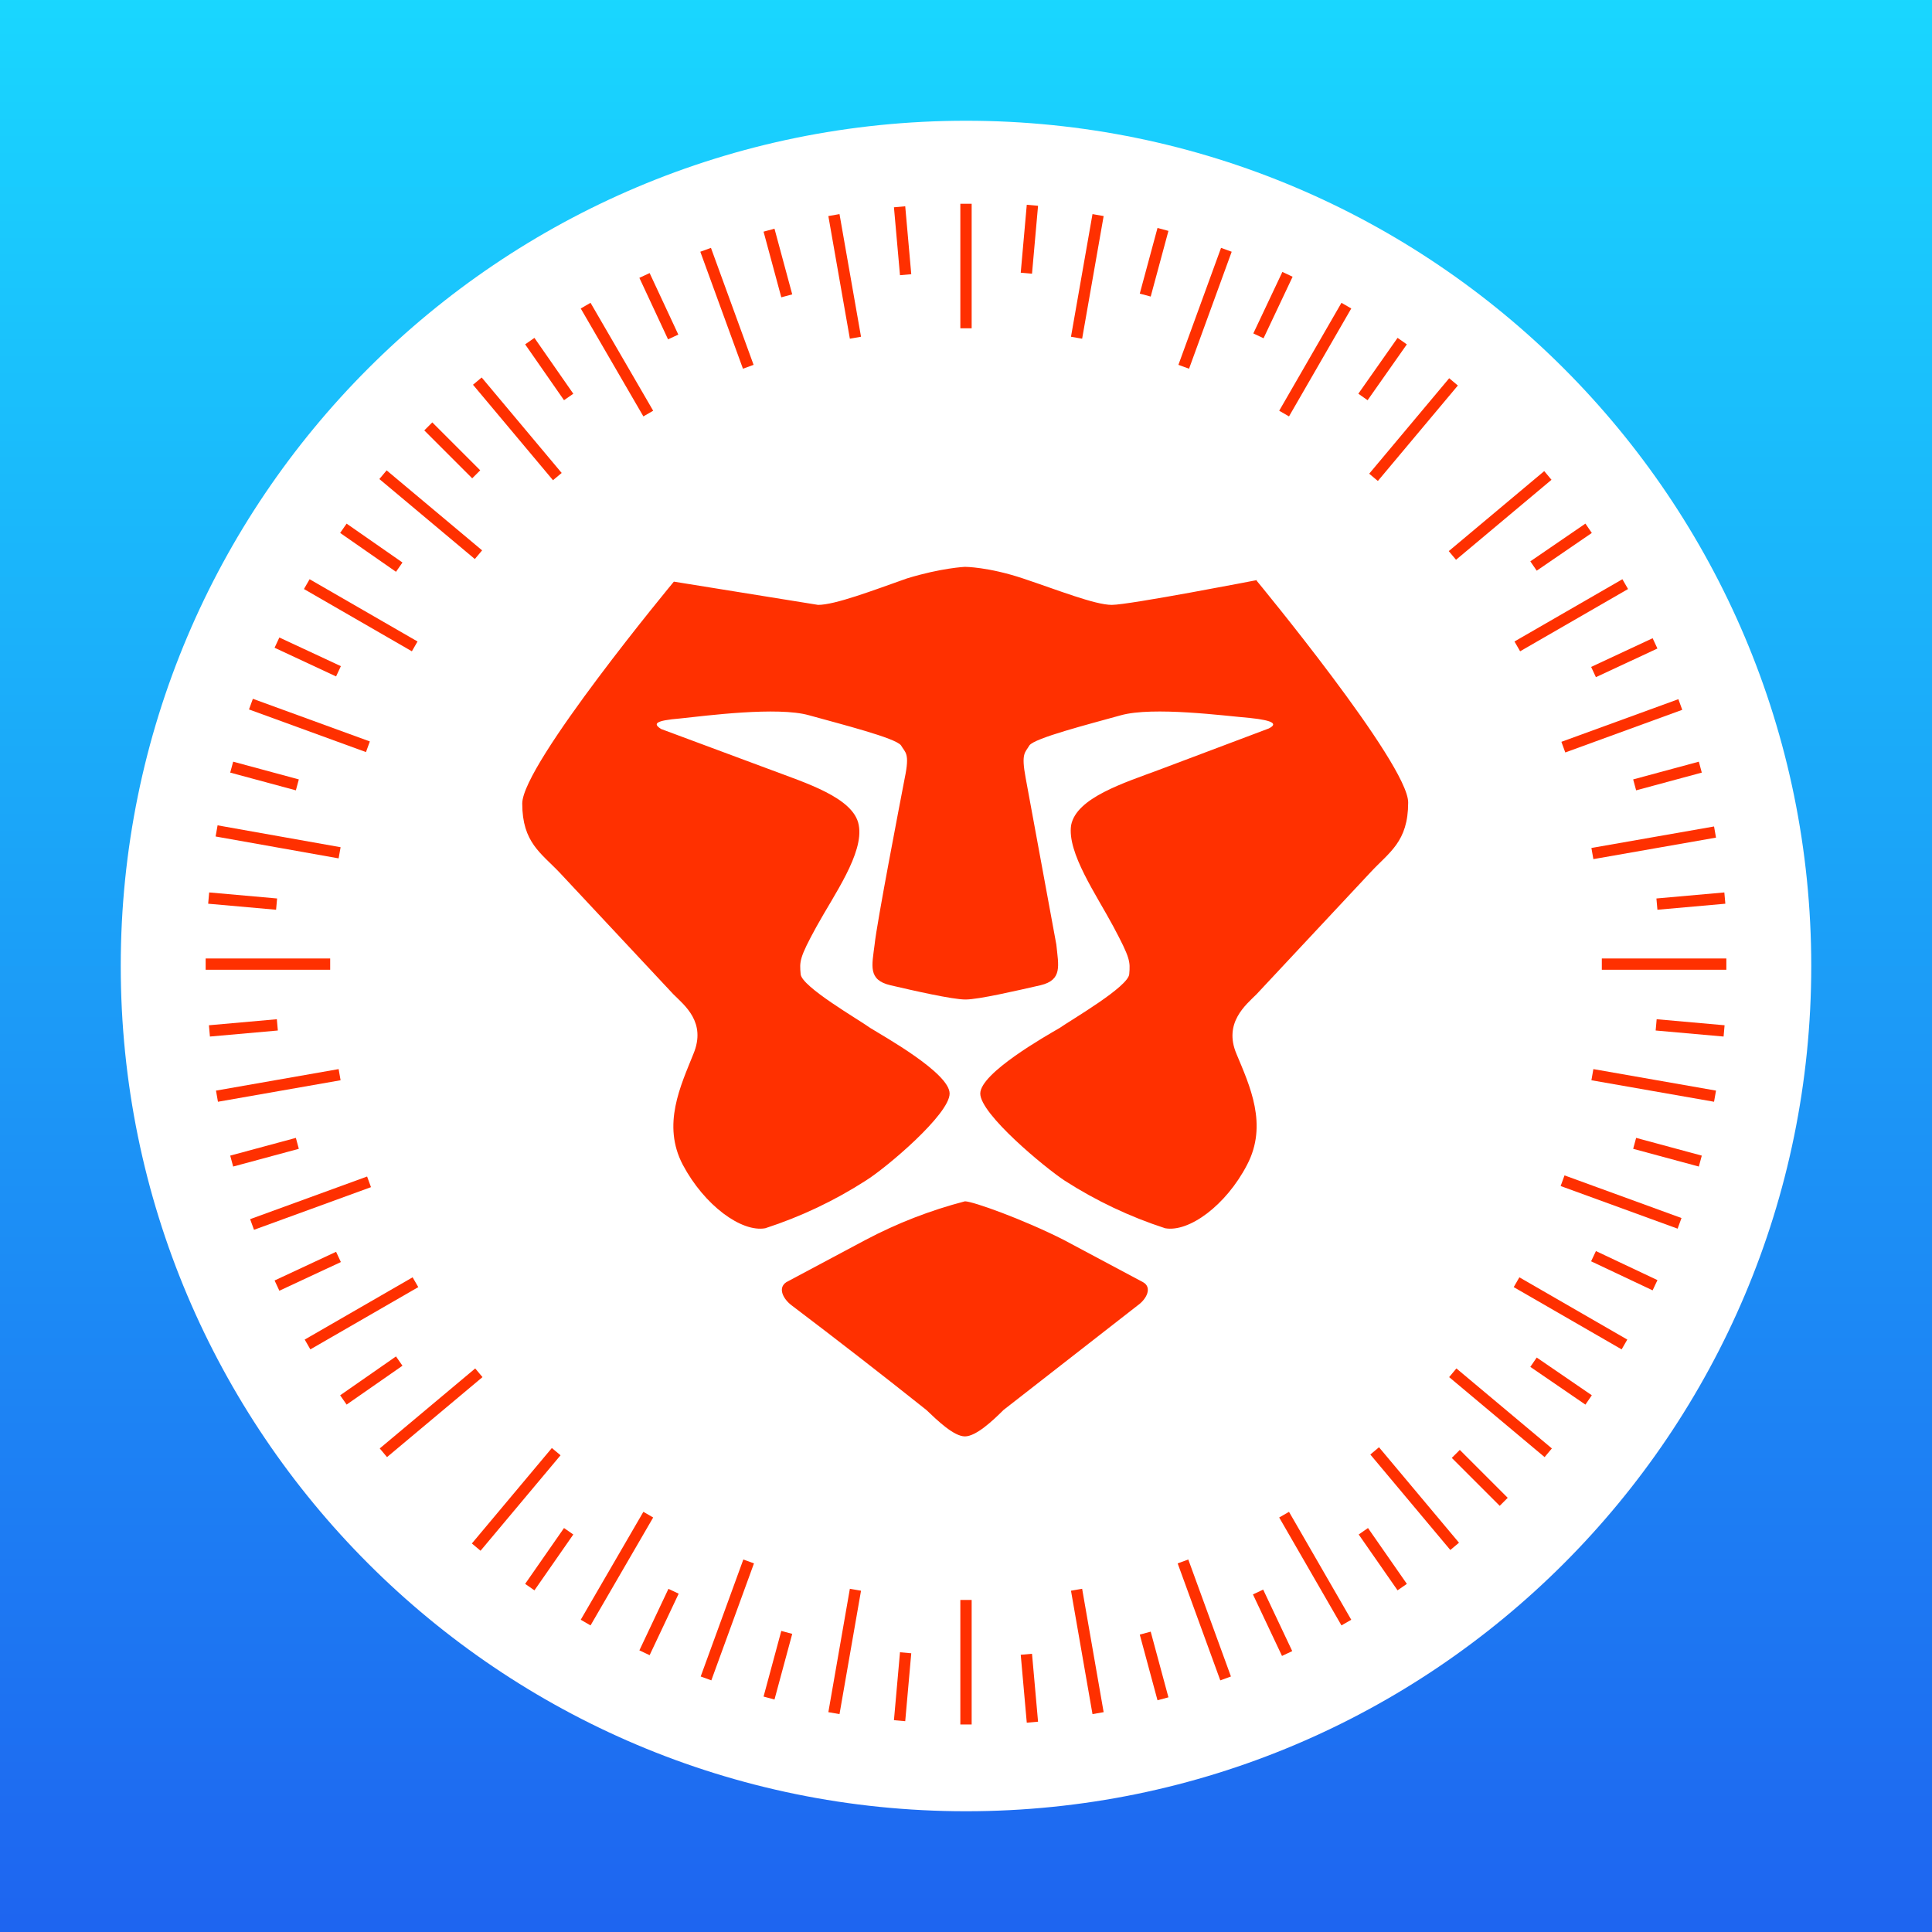
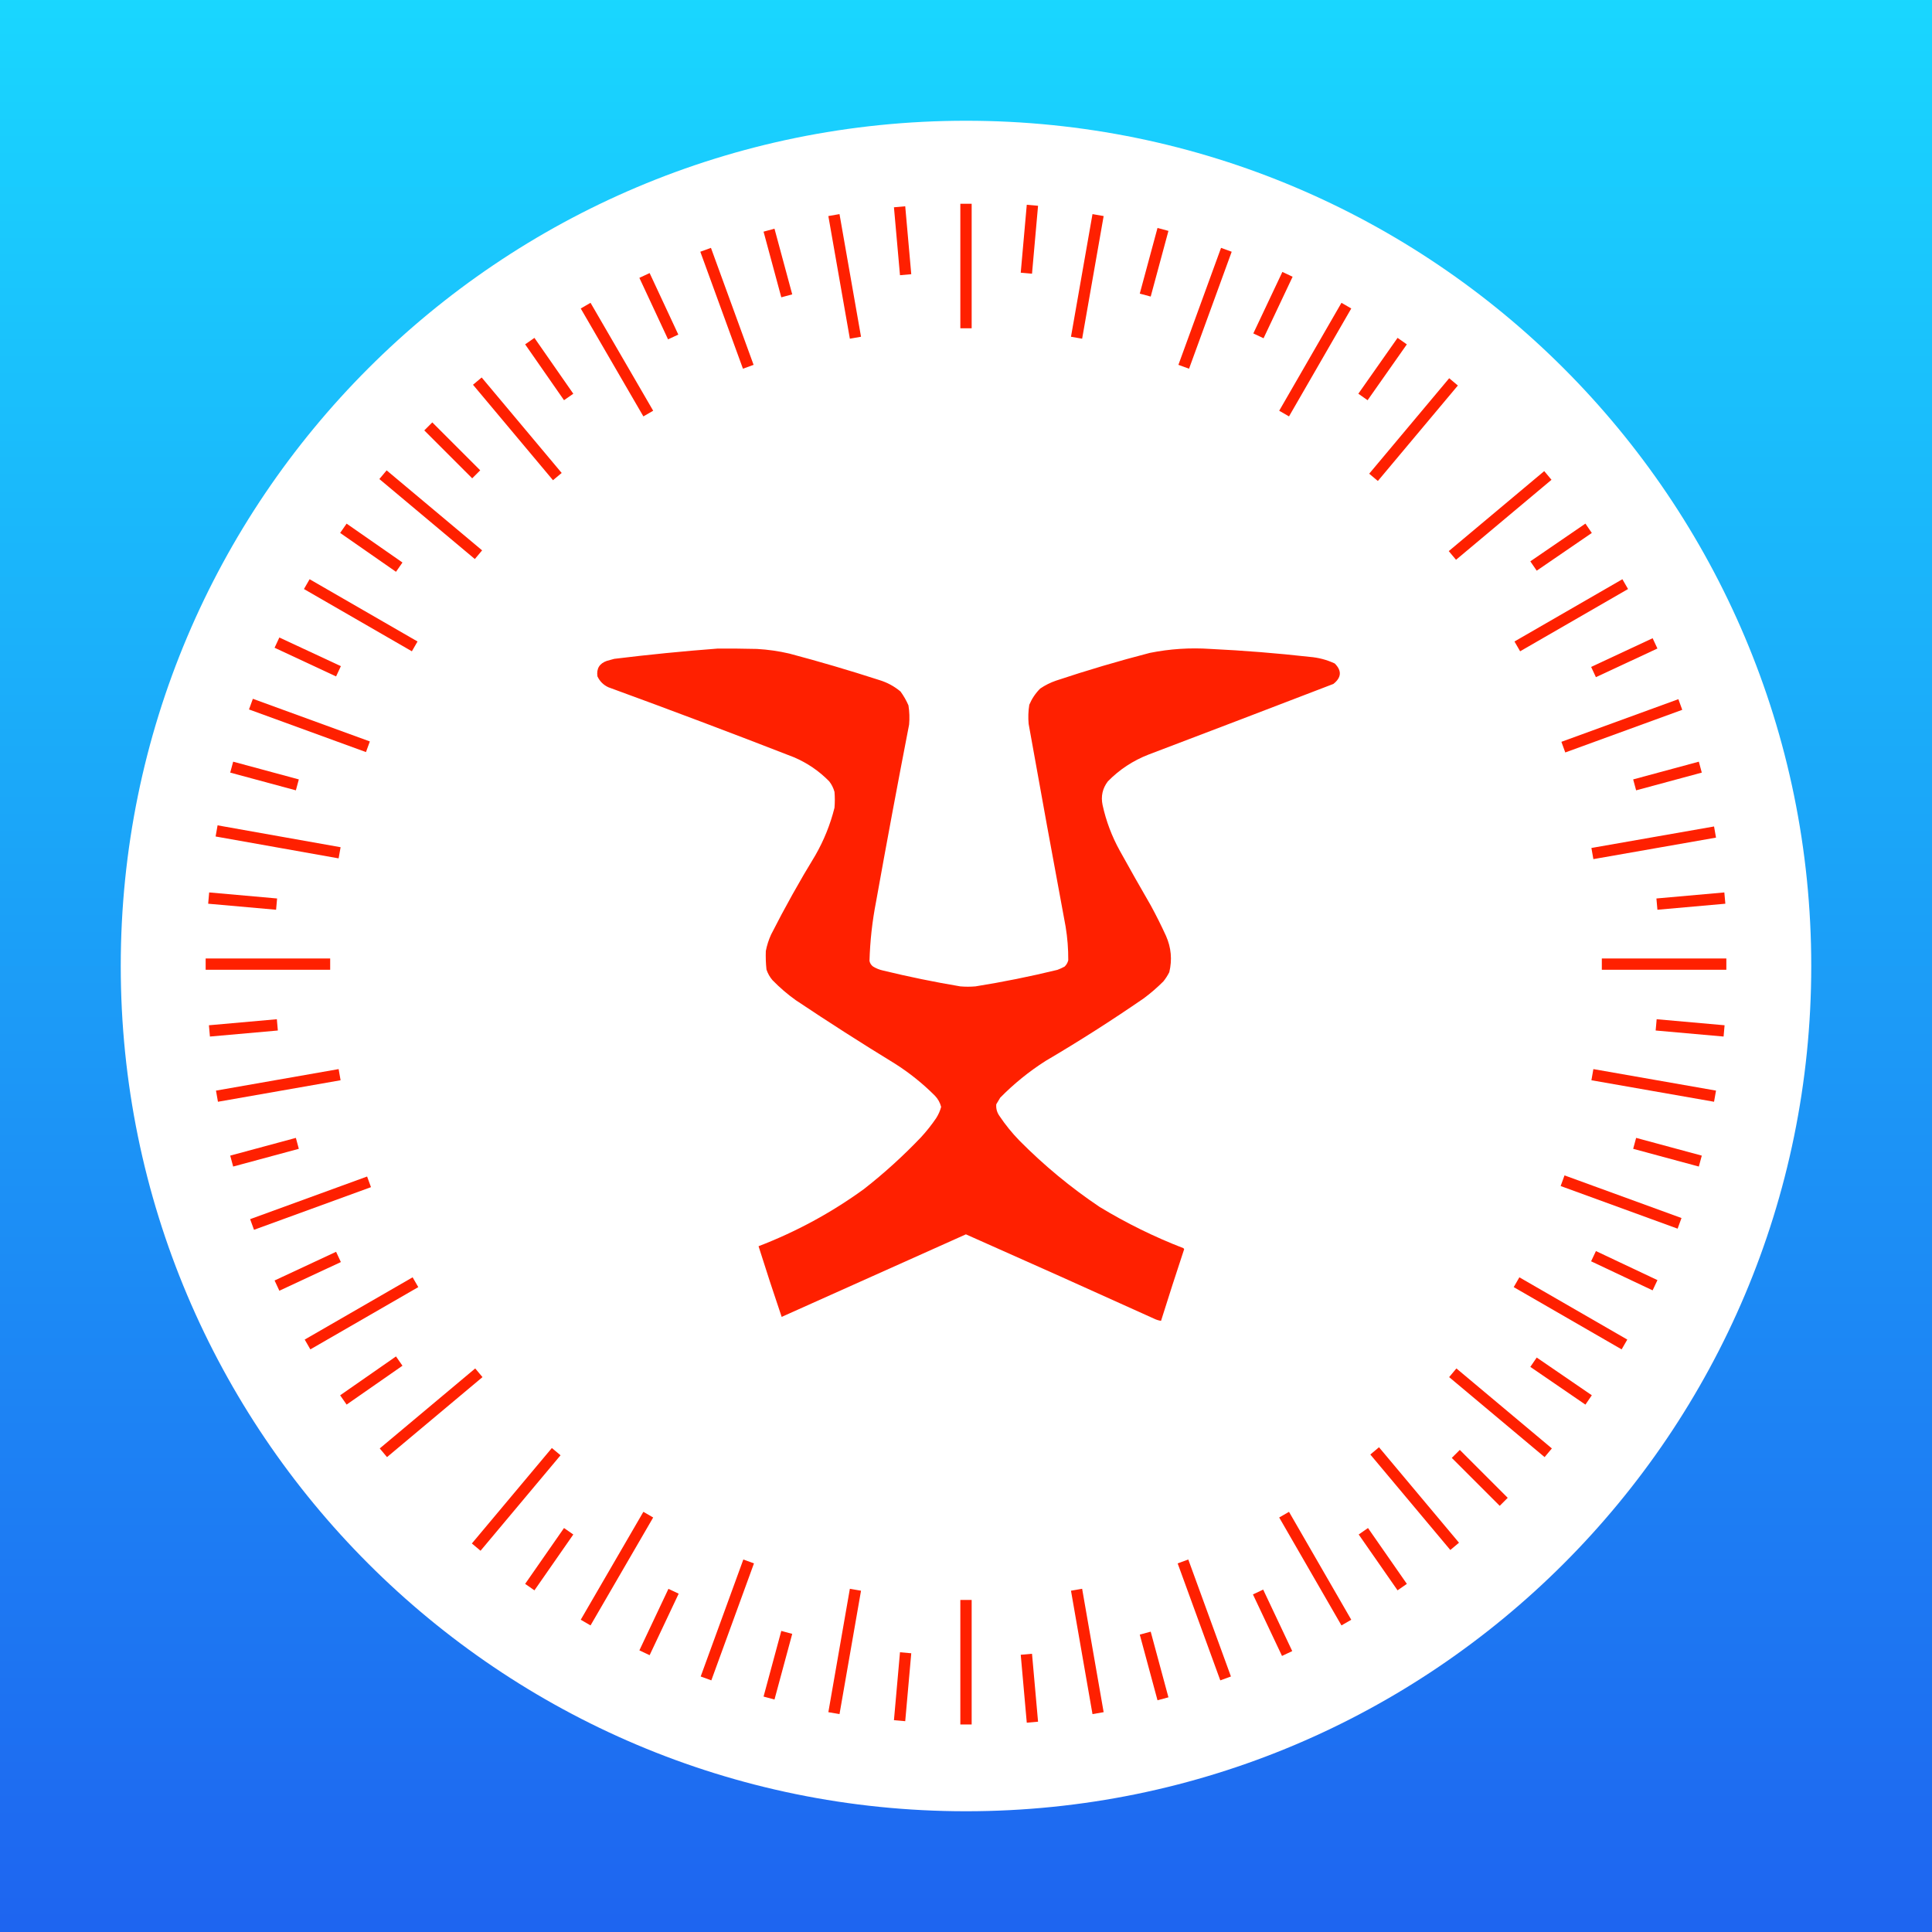
<svg xmlns="http://www.w3.org/2000/svg" viewBox="0 0 5120 5120">
  <defs>
    <linearGradient id="a" x2="0" y2="100%">
      <stop offset="0" stop-color="#19d7ff" />
      <stop offset="1" stop-color="#1e64f0" />
    </linearGradient>
  </defs>
  <rect width="5120" height="5120" fill="url(#a)" />
  <circle cx="2560" cy="2560" r="2240" fill="white" />
-   <path stroke="#ff3000" stroke-width="30" d="     M2560 540v330m0 3370v330     m350-4e3-57 325m-586 3318-57 327     M3250 662l-113 310M1984 4138l-113 310     m339-3878 57 325m586 3318 57 327     M1870 662l113 310m1152 3166 113 310     M1552 810l166 286m1685 2918 165 286     M1265 1010l212 253m2166 2582 212 253     M1015 1258l253 212m2582 2168 253 212     M813 1548l286 165m2920 1685 286 165     M665 1866l310 113m3166 1150 310 113     M574 2202l326 58m3320 588 325 57     M545 2555h330m3370 0h330     M575 2905l325-57m3320-586 325-57     M668 3245l310-113m3165-1152 310-113     M815 3563l286-165m2920-1685 286-165     M1016 3850l253-212m2580-2166 253-212     M1262 41e2l212-253m2166-2582 212-253     M1552 43e2l166-286m1685-2918 165-286     M2384 548l16 180m320 3656 16 180     M2038 610l47 174m950 3544 47 174     M1708 730l76 163m1550 3326 77 163     M1404 904l103 148m2106 3006 103 148     M1135 1130l127 127m2596 2596 127 127     M910 14e2l148 103m3006 2107 146 1e2     M734 1703l163 76m3326 1550 163 77     M614 2033l174 47m3544 950 174 47     M553 2380l180 16m3656 320 180 16m-4014 0 180-16m3656-320 180-16     M614 3077l174-47m3544-950 174-47     M734 3407l163-76m3326-1550 163-76     M910 3710l148-103m3006-2107 146-1e2     M1404 4206l103-148m2105-3006 104-148     M1708 4380l77-163M3335 890l77-163     M2038 45e2l47-174m950-3544 47-174m-698 3952 16-180m320-3656 16-180   " />
-   <g transform="translate(621,805) scale(1.4)">
-     <path fill="#ff3000" d="M1935 524s287 347 287 420c0 75-36 94-72 133l-215 230c-20 20-63 54-38 113 25 60 60 134 20 210-40 77-110 128-155 120a820 820 0 01-190-90c-38-25-160-126-160-165s126-110 150-124c23-16 130-78 132-102s2-30-30-90-88-140-80-192c10-52 100-80 167-105l207-78c16-8 12-15-36-20-48-4-183-22-244-5s-163 43-173 57c-8 14-16 14-7 62l58 315c4 40 12 67-30 77-44 10-117 27-142 27s-99-17-142-27-35-37-30-77c4-40 48-268 57-315 10-48 1-48-7-62-10-14-113-40-174-57-60-17-196 1-244 6-48 4-52 10-36 20l207 77c66 25 158 53 167 105 10 53-47 132-80 192s-32 66-30 90 110 86 132 102c24 15 150 85 150 124s-119 140-159 165a820 820 0 01-190 90c-45 8-115-43-156-120-40-76-4-150 20-210 25-60-17-92-38-113l-215-230c-35-37-71-57-71-131s287-420 287-420l273 44c32 0 103-27 168-50 65-20 110-22 110-22s44 0 110 22 136 50 168 50c33 0 275-47 275-47zm-215 1328c18 10 7 32-10 44l-254 198c-20 20-52 50-73 50s-52-30-73-50a13200 13200 0 00-255-198c-16-12-27-33-10-44l150-80a870 870 0 01188-73c15 0 110 34 187 73l150 80z" />
+   <path stroke="#ff2000" stroke-width="30" d="     M2560 540v330m0 3370v330     m350-4e3-57 325m-586 3318-57 327     M3250 662l-113 310M1984 4138l-113 310     m339-3878 57 325m586 3318 57 327     M1870 662l113 310m1152 3166 113 310     M1552 810l166 286m1685 2918 165 286     M1265 1010l212 253m2166 2582 212 253     M1015 1258l253 212m2582 2168 253 212     M813 1548l286 165m2920 1685 286 165     M665 1866l310 113m3166 1150 310 113     M574 2202l326 58m3320 588 325 57     M545 2555h330m3370 0h330     M575 2905l325-57m3320-586 325-57     M668 3245l310-113m3165-1152 310-113     M815 3563l286-165m2920-1685 286-165     M1016 3850l253-212m2580-2166 253-212     M1262 41e2l212-253m2166-2582 212-253     M1552 43e2l166-286m1685-2918 165-286     M2384 548l16 180m320 3656 16 180     M2038 610l47 174m950 3544 47 174     M1708 730l76 163m1550 3326 77 163     M1404 904l103 148m2106 3006 103 148     M1135 1130l127 127m2596 2596 127 127     M910 14e2l148 103m3006 2107 146 1e2     M734 1703l163 76m3326 1550 163 77     M614 2033l174 47m3544 950 174 47     M553 2380l180 16m3656 320 180 16m-4014 0 180-16m3656-320 180-16     M614 3077l174-47m3544-950 174-47     M734 3407l163-76m3326-1550 163-76     M910 3710l148-103m3006-2107 146-1e2     M1404 4206l103-148m2105-3006 104-148     M1708 4380l77-163M3335 890l77-163     M2038 45e2l47-174m950-3544 47-174m-698 3952 16-180m320-3656 16-180   " />
+   <g transform="translate(1396,1557) scale(1.75)">
+     <path fill="#ff2000" d="M 288.5,92.5 C 308.503,92.333 328.503,92.5 348.5,93C 365.031,93.922 381.365,96.255 397.5,100C 443.178,112.114 488.511,125.448 533.5,140C 545.593,143.628 556.426,149.461 566,157.5C 570.773,164.044 574.773,171.044 578,178.5C 579.526,188.115 579.859,197.781 579,207.5C 561.686,296.718 545.019,386.051 529,475.5C 523.174,505.271 519.84,535.271 519,565.5C 519.737,569.047 521.57,571.88 524.5,574C 529.186,576.845 534.186,578.845 539.5,580C 578.197,589.406 617.197,597.406 656.5,604C 664.167,604.667 671.833,604.667 679.5,604C 721.174,597.332 762.507,588.999 803.5,579C 807.286,577.607 810.952,575.941 814.5,574C 817.231,571.374 819.064,568.207 820,564.5C 820.12,547.415 818.787,530.415 816,513.5C 796.95,411.25 778.284,308.917 760,206.5C 759.109,196.772 759.443,187.106 761,177.5C 764.933,168.241 770.433,160.075 777.5,153C 784.942,147.946 792.942,143.946 801.5,141C 848.409,125.361 895.743,111.361 943.5,99C 973.863,92.898 1004.53,90.898 1035.5,93C 1085.62,95.412 1135.62,99.412 1185.5,105C 1198.81,106.059 1211.47,109.392 1223.5,115C 1234.47,125.915 1233.81,136.248 1221.5,146C 1128.24,181.863 1034.91,217.53 941.5,253C 918.041,262.147 897.541,275.647 880,293.5C 871.855,304.166 869.189,316.166 872,329.5C 877.301,353.733 885.968,376.733 898,398.5C 913.414,426.329 929.08,453.996 945,481.5C 953.194,496.555 960.861,511.888 968,527.5C 975.875,545.295 977.542,563.629 973,582.5C 970.499,587.506 967.499,592.173 964,596.5C 954.757,605.747 944.924,614.247 934.5,622C 886.019,655.414 836.352,687.081 785.5,717C 760.59,732.908 737.756,751.408 717,772.5C 715,775.833 713,779.167 711,782.5C 710.409,789.069 712.076,795.069 716,800.5C 724.863,813.703 734.863,826.036 746,837.5C 783.294,875.151 823.794,908.651 867.5,938C 907.925,962.545 950.258,983.378 994.5,1000.5C 994.833,1001 995.167,1001.5 995.5,1002C 983.525,1038.09 971.858,1074.26 960.5,1110.5C 956.675,1109.93 953.009,1108.76 949.5,1107C 854.834,1064.11 760.001,1021.61 665,979.5C 571.983,1021.17 478.983,1062.84 386,1104.5C 373.897,1068.86 362.23,1033.19 351,997.5C 408.178,975.504 461.345,946.671 510.5,911C 541.128,887.05 569.961,860.883 597,832.5C 605.389,823.379 613.055,813.713 620,803.5C 623.372,798.218 625.872,792.552 627.5,786.5C 625.824,779.993 622.657,774.326 618,769.5C 599.566,751.055 579.399,734.888 557.5,721C 506.822,689.998 456.822,657.998 407.5,625C 394.783,615.956 382.949,605.789 372,594.5C 367.973,589.783 364.973,584.449 363,578.5C 362,569.179 361.667,559.845 362,550.5C 363.659,541.857 366.325,533.524 370,525.5C 390.812,484.531 413.146,444.531 437,405.5C 450.014,382.812 459.68,358.812 466,333.5C 466.667,325.5 466.667,317.5 466,309.5C 464.388,303.609 461.721,298.275 458,293.5C 442.634,277.816 424.801,265.649 404.5,257C 311.222,220.684 217.555,185.351 123.5,151C 116,147.5 110.5,142 107,134.5C 105.325,122.688 110.158,114.855 121.5,111C 125.167,110 128.833,109 132.5,108C 184.532,101.611 236.532,96.444 288.5,92.5 Z" />
  </g>
</svg>
